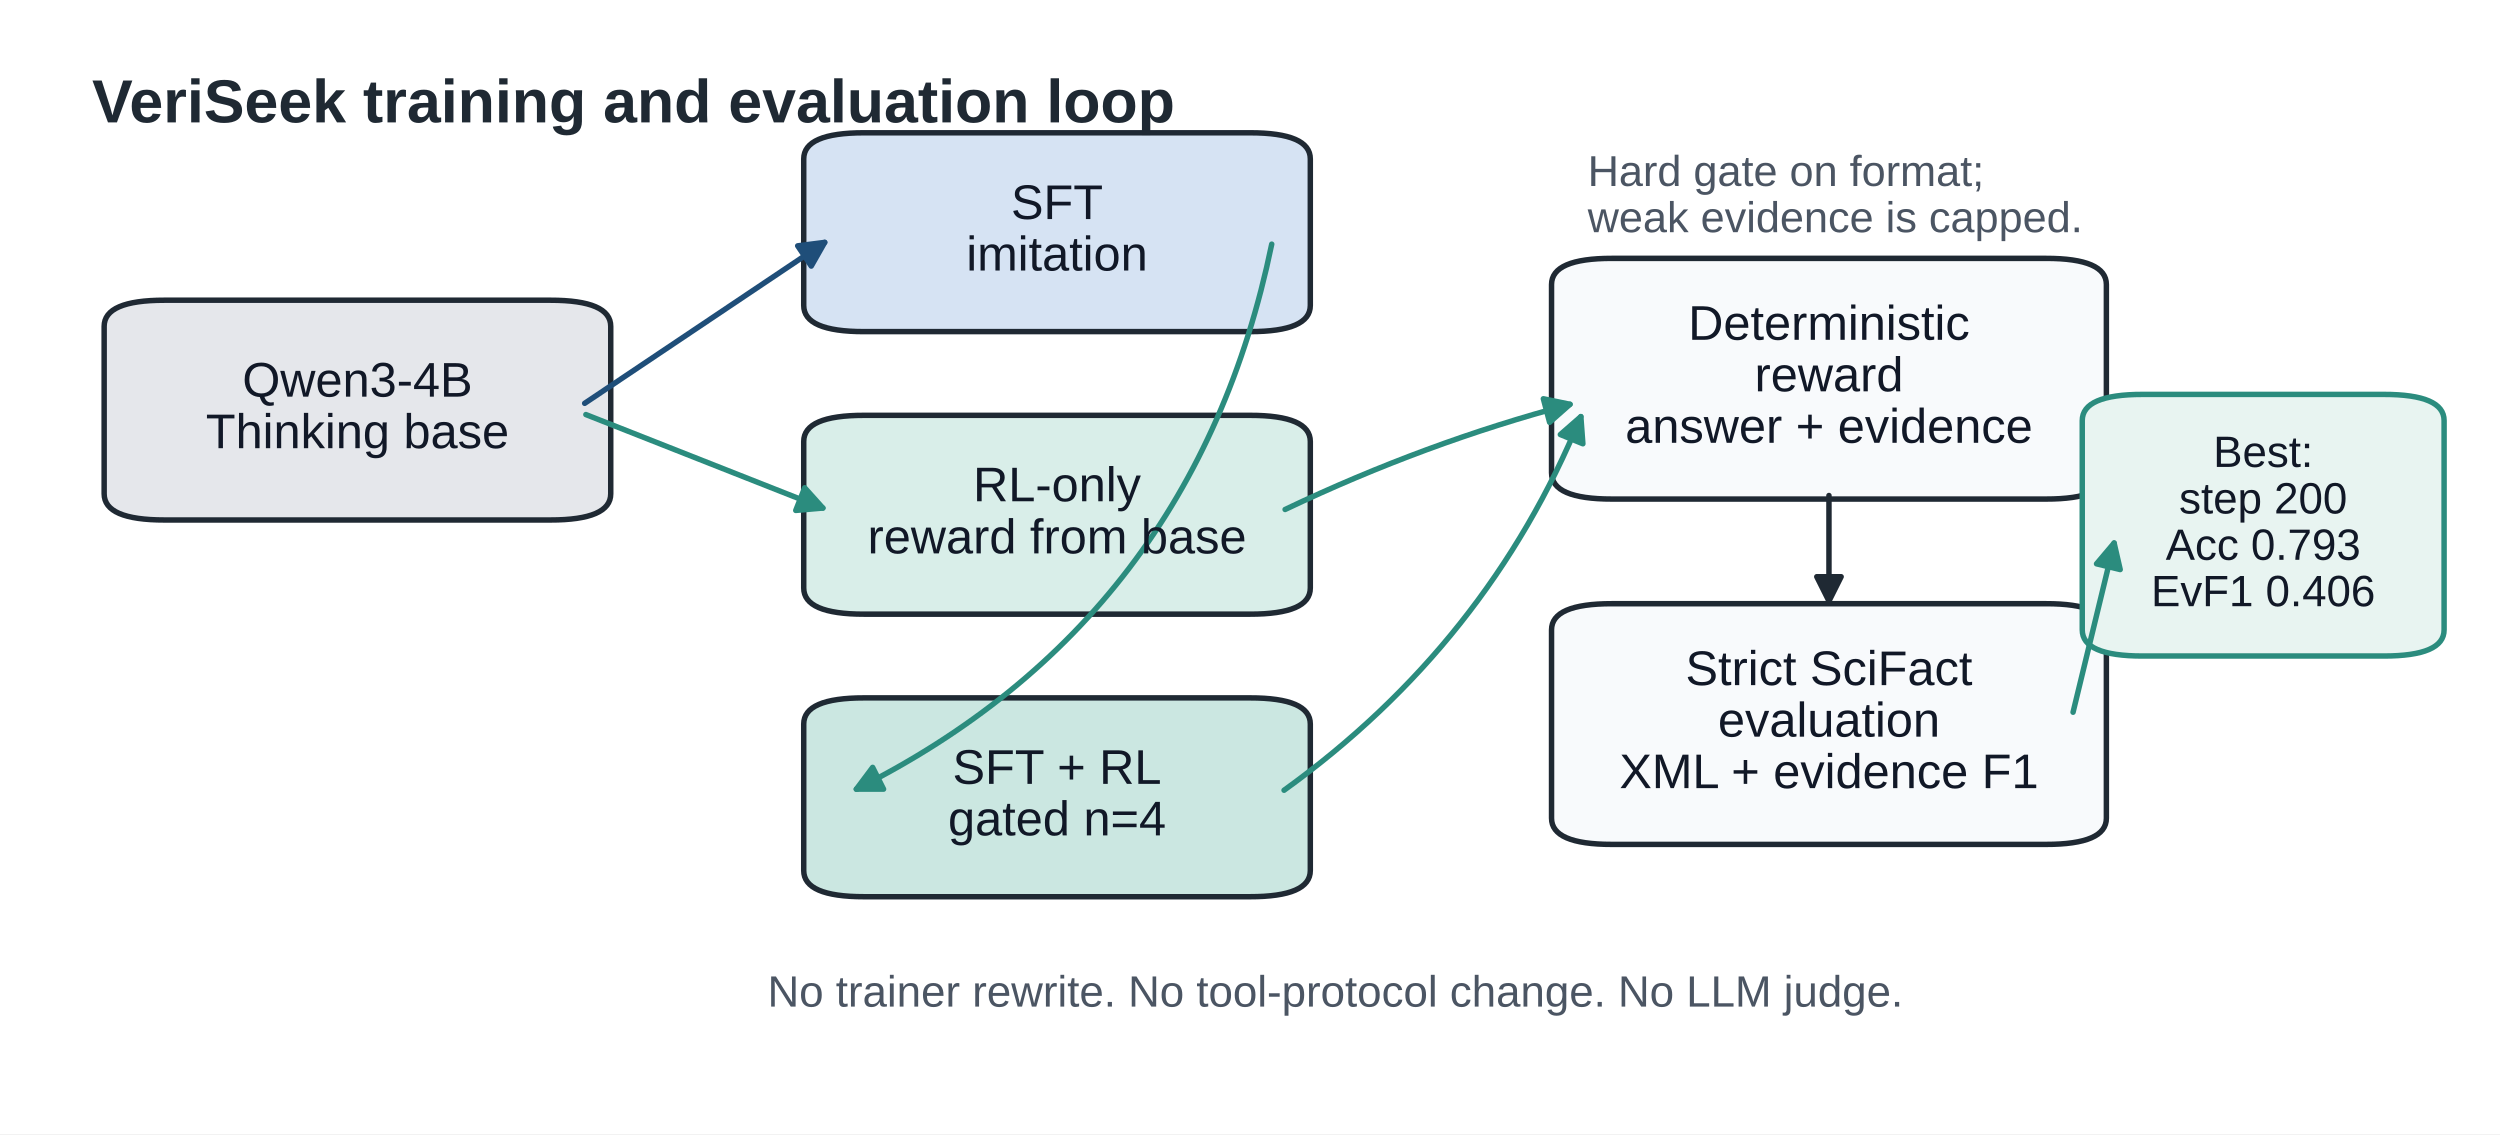
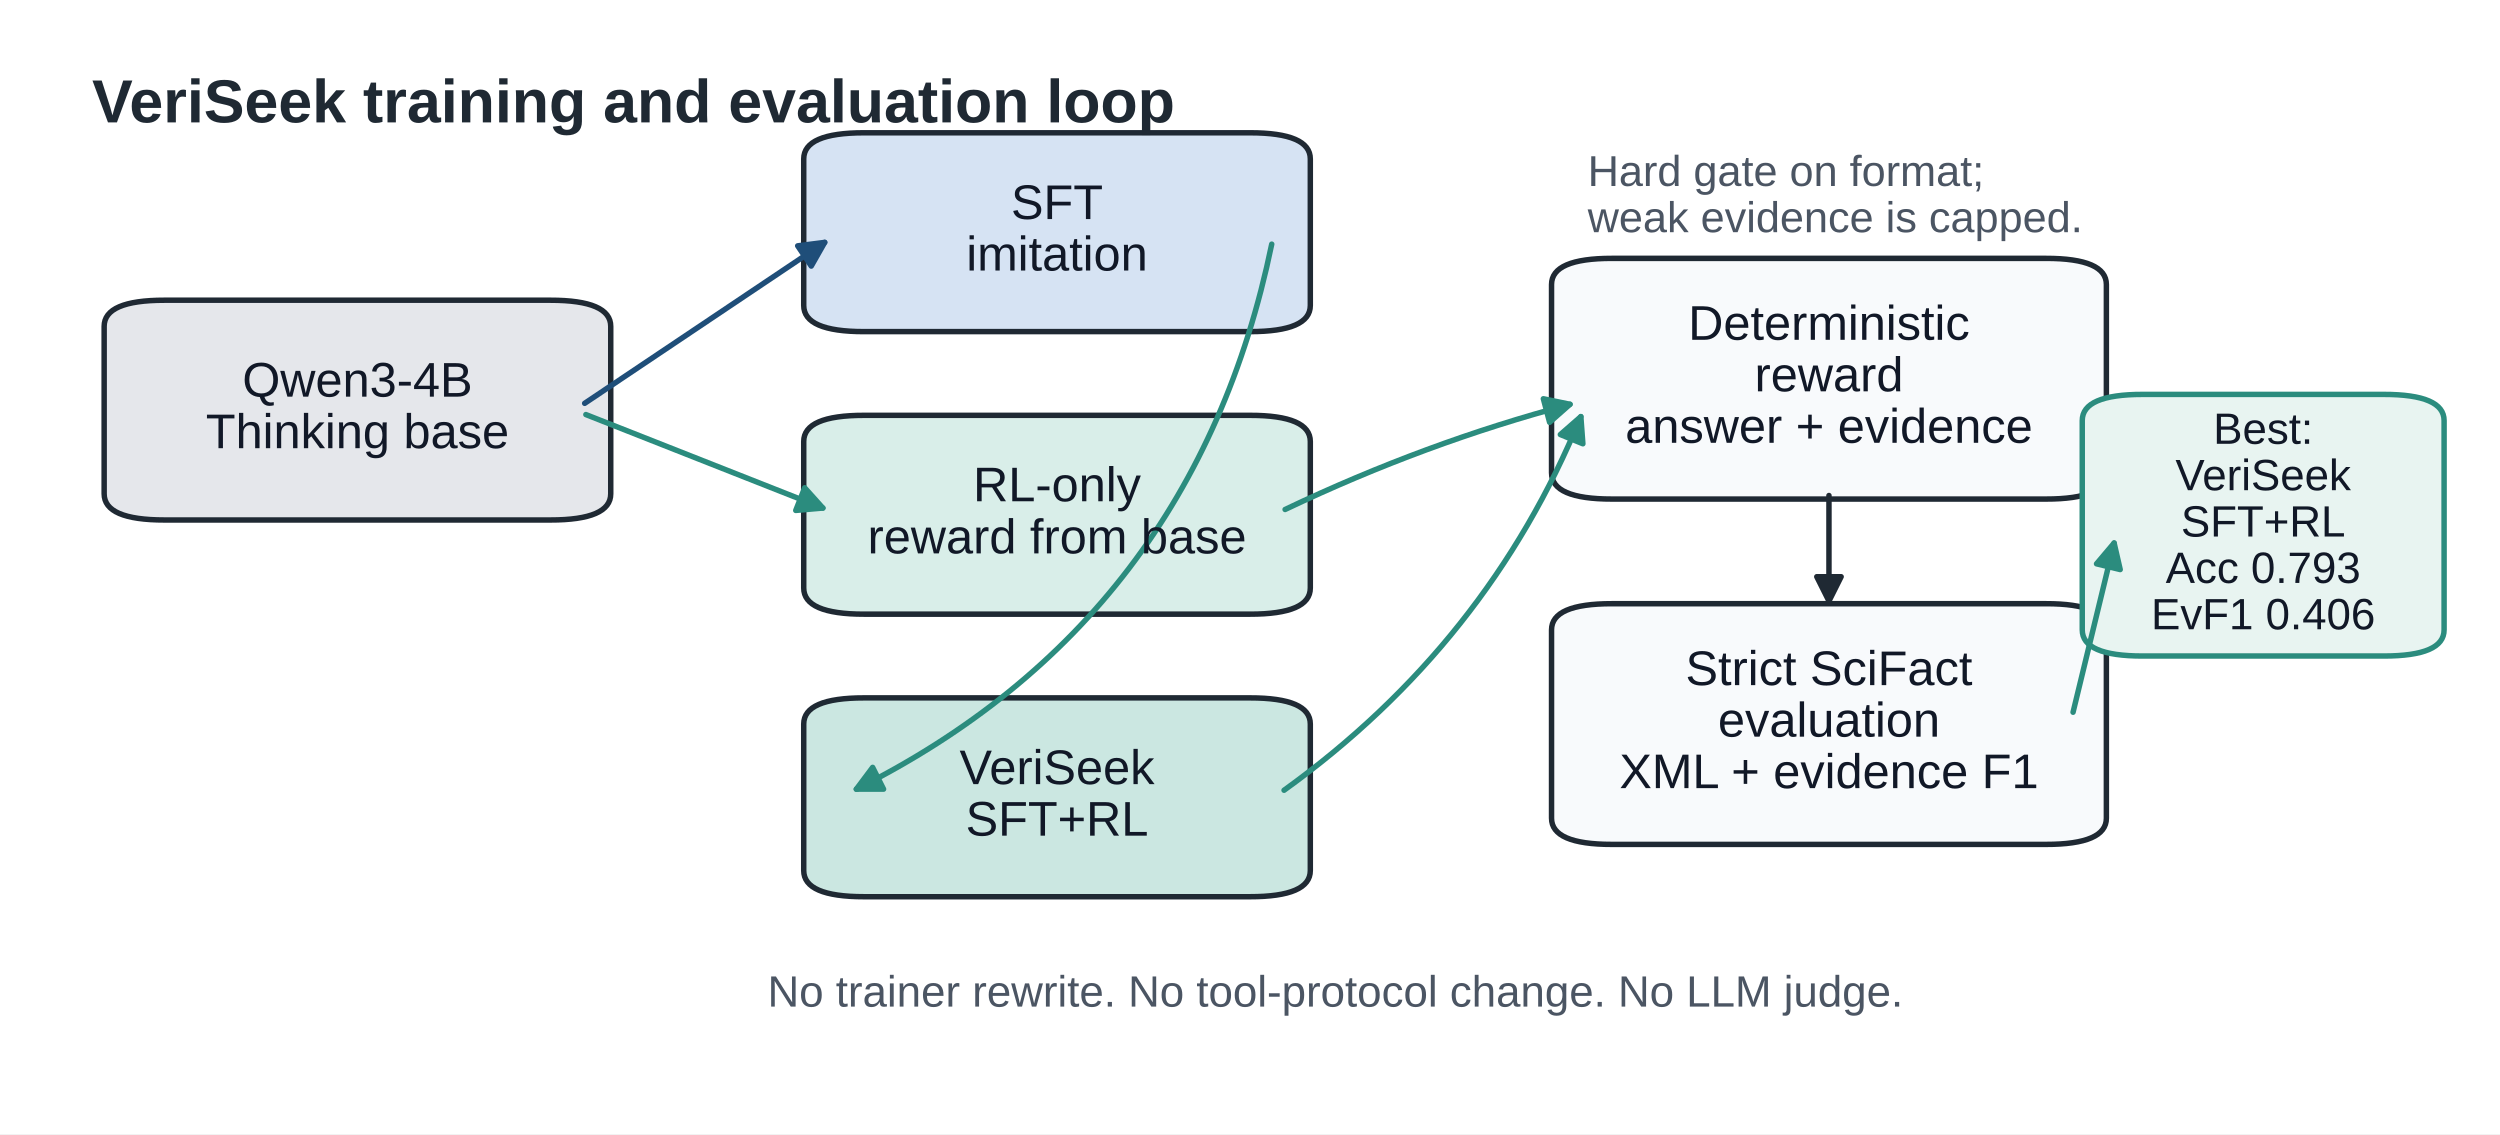
<svg xmlns="http://www.w3.org/2000/svg" width="410.58pt" height="186.264pt" viewBox="0 0 410.58 186.264" version="1.1">
  <defs>
    <style type="text/css">*{stroke-linejoin: round; stroke-linecap: butt}</style>
  </defs>
  <g id="figure_1">
    <g id="patch_1">
      <path d="M 0 186.264  L 410.58 186.264  L 410.58 0  L 0 0  z " style="fill: #ffffff" />
    </g>
    <g id="axes_1">
      <g id="patch_2">
-         <path d="M 27.009 85.398  L 90.398 85.398  Q 100.302 85.398 100.302 81.102  L 100.302 53.603  Q 100.302 49.307 90.398 49.307  L 27.009 49.307  Q 17.105 49.307 17.105 53.603  L 17.105 81.102  Q 17.105 85.398 27.009 85.398  z " clip-path="url(#peeaffe43ac)" style="fill: #e5e7eb; stroke: #1f2933; stroke-width: 0.9; stroke-linejoin: miter" />
+         <path d="M 27.009 85.398  L 90.398 85.398  Q 100.302 85.398 100.302 81.102  L 100.302 53.603  Q 100.302 49.307 90.398 49.307  L 27.009 49.307  Q 17.105 49.307 17.105 53.603  L 17.105 81.102  Q 17.105 85.398 27.009 85.398  z " clip-path="url(#p491277fbdd)" style="fill: #e5e7eb; stroke: #1f2933; stroke-width: 0.9; stroke-linejoin: miter" />
      </g>
      <g id="patch_3">
-         <path d="M 141.901 54.463  L 205.29 54.463  Q 215.195 54.463 215.195 50.166  L 215.195 26.105  Q 215.195 21.808 205.29 21.808  L 141.901 21.808  Q 131.997 21.808 131.997 26.105  L 131.997 50.166  Q 131.997 54.463 141.901 54.463  z " clip-path="url(#peeaffe43ac)" style="fill: #d6e3f3; stroke: #1f2933; stroke-width: 0.9; stroke-linejoin: miter" />
+         <path d="M 141.901 54.463  L 205.29 54.463  Q 215.195 54.463 215.195 50.166  L 215.195 26.105  Q 215.195 21.808 205.29 21.808  L 141.901 21.808  Q 131.997 21.808 131.997 26.105  L 131.997 50.166  Q 131.997 54.463 141.901 54.463  z " clip-path="url(#p491277fbdd)" style="fill: #d6e3f3; stroke: #1f2933; stroke-width: 0.9; stroke-linejoin: miter" />
      </g>
      <g id="patch_4">
-         <path d="M 141.901 100.866  L 205.29 100.866  Q 215.195 100.866 215.195 96.569  L 215.195 72.508  Q 215.195 68.212 205.29 68.212  L 141.901 68.212  Q 131.997 68.212 131.997 72.508  L 131.997 96.569  Q 131.997 100.866 141.901 100.866  z " clip-path="url(#peeaffe43ac)" style="fill: #d9eee9; stroke: #1f2933; stroke-width: 0.9; stroke-linejoin: miter" />
+         <path d="M 141.901 100.866  L 205.29 100.866  Q 215.195 100.866 215.195 96.569  L 215.195 72.508  Q 215.195 68.212 205.29 68.212  L 141.901 68.212  Q 131.997 68.212 131.997 72.508  L 131.997 96.569  Q 131.997 100.866 141.901 100.866  z " clip-path="url(#p491277fbdd)" style="fill: #d9eee9; stroke: #1f2933; stroke-width: 0.9; stroke-linejoin: miter" />
      </g>
      <g id="patch_5">
-         <path d="M 141.901 147.269  L 205.29 147.269  Q 215.195 147.269 215.195 142.973  L 215.195 118.912  Q 215.195 114.615 205.29 114.615  L 141.901 114.615  Q 131.997 114.615 131.997 118.912  L 131.997 142.973  Q 131.997 147.269 141.901 147.269  z " clip-path="url(#peeaffe43ac)" style="fill: #cbe7e1; stroke: #1f2933; stroke-width: 0.9; stroke-linejoin: miter" />
+         <path d="M 141.901 147.269  L 205.29 147.269  Q 215.195 147.269 215.195 142.973  L 215.195 118.912  Q 215.195 114.615 205.29 114.615  L 141.901 114.615  Q 131.997 114.615 131.997 118.912  L 131.997 142.973  Q 131.997 147.269 141.901 147.269  z " clip-path="url(#p491277fbdd)" style="fill: #cbe7e1; stroke: #1f2933; stroke-width: 0.9; stroke-linejoin: miter" />
      </g>
      <g id="patch_6">
-         <path d="M 264.717 81.961  L 336.029 81.961  Q 345.934 81.961 345.934 77.664  L 345.934 46.729  Q 345.934 42.432 336.029 42.432  L 264.717 42.432  Q 254.812 42.432 254.812 46.729  L 254.812 77.664  Q 254.812 81.961 264.717 81.961  z " clip-path="url(#peeaffe43ac)" style="fill: #f8fafc; stroke: #1f2933; stroke-width: 0.9; stroke-linejoin: miter" />
+         <path d="M 264.717 81.961  L 336.029 81.961  Q 345.934 81.961 345.934 77.664  L 345.934 46.729  Q 345.934 42.432 336.029 42.432  L 264.717 42.432  Q 254.812 42.432 254.812 46.729  L 254.812 77.664  Q 254.812 81.961 264.717 81.961  z " clip-path="url(#p491277fbdd)" style="fill: #f8fafc; stroke: #1f2933; stroke-width: 0.9; stroke-linejoin: miter" />
      </g>
      <g id="patch_7">
-         <path d="M 264.717 138.676  L 336.029 138.676  Q 345.934 138.676 345.934 134.379  L 345.934 103.444  Q 345.934 99.147 336.029 99.147  L 264.717 99.147  Q 254.812 99.147 254.812 103.444  L 254.812 134.379  Q 254.812 138.676 264.717 138.676  z " clip-path="url(#peeaffe43ac)" style="fill: #f8fafc; stroke: #1f2933; stroke-width: 0.9; stroke-linejoin: miter" />
+         <path d="M 264.717 138.676  L 336.029 138.676  Q 345.934 138.676 345.934 134.379  L 345.934 103.444  Q 345.934 99.147 336.029 99.147  L 264.717 99.147  Q 254.812 99.147 254.812 103.444  L 254.812 134.379  Q 254.812 138.676 264.717 138.676  z " clip-path="url(#p491277fbdd)" style="fill: #f8fafc; stroke: #1f2933; stroke-width: 0.9; stroke-linejoin: miter" />
      </g>
      <g id="patch_8">
-         <path d="M 351.877 107.74  L 391.495 107.74  Q 401.399 107.74 401.399 103.444  L 401.399 69.071  Q 401.399 64.774 391.495 64.774  L 351.877 64.774  Q 341.972 64.774 341.972 69.071  L 341.972 103.444  Q 341.972 107.74 351.877 107.74  z " clip-path="url(#peeaffe43ac)" style="fill: #e8f4f1; stroke: #2b8c7e; stroke-width: 0.9; stroke-linejoin: miter" />
+         <path d="M 351.877 107.74  L 391.495 107.74  Q 401.399 107.74 401.399 103.444  L 401.399 69.071  Q 401.399 64.774 391.495 64.774  L 351.877 64.774  Q 341.972 64.774 341.972 69.071  L 341.972 103.444  Q 341.972 107.74 351.877 107.74  z " clip-path="url(#p491277fbdd)" style="fill: #e8f4f1; stroke: #2b8c7e; stroke-width: 0.9; stroke-linejoin: miter" />
      </g>
      <g id="patch_9">
-         <path d="M 96.022 66.238  Q 116.151 52.743 135.443 39.809  " clip-path="url(#peeaffe43ac)" style="fill: none; stroke: #1f4e79; stroke-width: 0.9; stroke-linecap: round" />
-         <path d="M 131.007 40.375  L 135.443 39.809  L 133.234 43.698  z " clip-path="url(#peeaffe43ac)" style="fill: #1f4e79; stroke: #1f4e79; stroke-width: 0.9; stroke-linecap: round" />
+         <path d="M 96.022 66.238  Q 116.151 52.743 135.443 39.809  " clip-path="url(#p491277fbdd)" style="fill: none; stroke: #1f4e79; stroke-width: 0.9; stroke-linecap: round" />
+         <path d="M 131.007 40.375  L 135.443 39.809  L 133.234 43.698  z " clip-path="url(#p491277fbdd)" style="fill: #1f4e79; stroke: #1f4e79; stroke-width: 0.9; stroke-linecap: round" />
      </g>
      <g id="patch_10">
-         <path d="M 96.219 68.086  Q 116.148 75.945 135.142 83.436  " clip-path="url(#peeaffe43ac)" style="fill: none; stroke: #2b8c7e; stroke-width: 0.9; stroke-linecap: round" />
-         <path d="M 132.155 80.108  L 135.142 83.436  L 130.687 83.829  z " clip-path="url(#peeaffe43ac)" style="fill: #2b8c7e; stroke: #2b8c7e; stroke-width: 0.9; stroke-linecap: round" />
+         <path d="M 96.219 68.086  Q 116.148 75.945 135.142 83.436  " clip-path="url(#p491277fbdd)" style="fill: none; stroke: #2b8c7e; stroke-width: 0.9; stroke-linecap: round" />
+         <path d="M 132.155 80.108  L 135.142 83.436  L 130.687 83.829  z " clip-path="url(#p491277fbdd)" style="fill: #2b8c7e; stroke: #2b8c7e; stroke-width: 0.9; stroke-linecap: round" />
      </g>
      <g id="patch_11">
-         <path d="M 208.859 40.099  Q 196.096 101.828 140.636 129.606  " clip-path="url(#peeaffe43ac)" style="fill: none; stroke: #2b8c7e; stroke-width: 0.9; stroke-linecap: round" />
-         <path d="M 145.108 129.602  L 140.636 129.606  L 143.317 126.026  z " clip-path="url(#peeaffe43ac)" style="fill: #2b8c7e; stroke: #2b8c7e; stroke-width: 0.9; stroke-linecap: round" />
+         <path d="M 208.859 40.099  Q 196.096 101.828 140.636 129.606  " clip-path="url(#p491277fbdd)" style="fill: none; stroke: #2b8c7e; stroke-width: 0.9; stroke-linecap: round" />
+         <path d="M 145.108 129.602  L 140.636 129.606  L 143.317 126.026  z " clip-path="url(#p491277fbdd)" style="fill: #2b8c7e; stroke: #2b8c7e; stroke-width: 0.9; stroke-linecap: round" />
      </g>
      <g id="patch_12">
-         <path d="M 210.884 129.782  Q 244.357 105.665 259.626 68.422  " clip-path="url(#peeaffe43ac)" style="fill: none; stroke: #2b8c7e; stroke-width: 0.9; stroke-linecap: round" />
-         <path d="M 256.258 71.365  L 259.626 68.422  L 259.959 72.882  z " clip-path="url(#peeaffe43ac)" style="fill: #2b8c7e; stroke: #2b8c7e; stroke-width: 0.9; stroke-linecap: round" />
+         <path d="M 210.884 129.782  Q 244.357 105.665 259.626 68.422  " clip-path="url(#p491277fbdd)" style="fill: none; stroke: #2b8c7e; stroke-width: 0.9; stroke-linecap: round" />
+         <path d="M 256.258 71.365  L 259.626 68.422  L 259.959 72.882  z " clip-path="url(#p491277fbdd)" style="fill: #2b8c7e; stroke: #2b8c7e; stroke-width: 0.9; stroke-linecap: round" />
      </g>
      <g id="patch_13">
-         <path d="M 211.056 83.672  Q 234.125 72.691 257.847 66.398  " clip-path="url(#peeaffe43ac)" style="fill: none; stroke: #2b8c7e; stroke-width: 0.9; stroke-linecap: round" />
-         <path d="M 253.468 65.49  L 257.847 66.398  L 254.494 69.357  z " clip-path="url(#peeaffe43ac)" style="fill: #2b8c7e; stroke: #2b8c7e; stroke-width: 0.9; stroke-linecap: round" />
+         <path d="M 211.056 83.672  Q 234.125 72.691 257.847 66.398  " clip-path="url(#p491277fbdd)" style="fill: none; stroke: #2b8c7e; stroke-width: 0.9; stroke-linecap: round" />
+         <path d="M 253.468 65.49  L 257.847 66.398  L 254.494 69.357  z " clip-path="url(#p491277fbdd)" style="fill: #2b8c7e; stroke: #2b8c7e; stroke-width: 0.9; stroke-linecap: round" />
      </g>
      <g id="patch_14">
-         <path d="M 300.373 81.382  Q 300.373 90.553 300.373 98.717  " clip-path="url(#peeaffe43ac)" style="fill: none; stroke: #1f2933; stroke-width: 0.9; stroke-linecap: round" />
-         <path d="M 302.373 94.717  L 300.373 98.717  L 298.373 94.717  z " clip-path="url(#peeaffe43ac)" style="fill: #1f2933; stroke: #1f2933; stroke-width: 0.9; stroke-linecap: round" />
+         <path d="M 300.373 81.382  Q 300.373 90.553 300.373 98.717  " clip-path="url(#p491277fbdd)" style="fill: none; stroke: #1f2933; stroke-width: 0.9; stroke-linecap: round" />
+         <path d="M 302.373 94.717  L 300.373 98.717  L 298.373 94.717  z " clip-path="url(#p491277fbdd)" style="fill: #1f2933; stroke: #1f2933; stroke-width: 0.9; stroke-linecap: round" />
      </g>
      <g id="patch_15">
-         <path d="M 340.462 116.97  Q 343.952 102.587 347.205 89.181  " clip-path="url(#peeaffe43ac)" style="fill: none; stroke: #2b8c7e; stroke-width: 0.9; stroke-linecap: round" />
-         <path d="M 344.319 92.597  L 347.205 89.181  L 348.206 93.54  z " clip-path="url(#peeaffe43ac)" style="fill: #2b8c7e; stroke: #2b8c7e; stroke-width: 0.9; stroke-linecap: round" />
+         <path d="M 340.462 116.97  Q 343.952 102.587 347.205 89.181  " clip-path="url(#p491277fbdd)" style="fill: none; stroke: #2b8c7e; stroke-width: 0.9; stroke-linecap: round" />
+         <path d="M 344.319 92.597  L 347.205 89.181  L 348.206 93.54  z " clip-path="url(#p491277fbdd)" style="fill: #2b8c7e; stroke: #2b8c7e; stroke-width: 0.9; stroke-linecap: round" />
      </g>
      <g id="text_1">
        <text style="font-weight: 700; font-size: 10px; font-family: 'Arial', 'Helvetica', 'DejaVu Sans', sans-serif; text-anchor: start; fill: #1f2933" x="15.124" y="20.099" transform="rotate(-0 15.1236 20.09934)">VeriSeek training and evaluation loop</text>
      </g>
      <g id="text_2">
        <text style="font-size: 8px; font-family: 'Arial', 'Helvetica', 'DejaVu Sans', sans-serif; fill: #111827" transform="translate(39.8059 65.1429)">Qwen3-4B</text>
        <text style="font-size: 8px; font-family: 'Arial', 'Helvetica', 'DejaVu Sans', sans-serif; fill: #111827" transform="translate(33.8009 73.6044)">Thinking base</text>
      </g>
      <g id="text_3">
        <text style="font-size: 8px; font-family: 'Arial', 'Helvetica', 'DejaVu Sans', sans-serif; fill: #111827" transform="translate(166.0412 35.9729)">SFT</text>
        <text style="font-size: 8px; font-family: 'Arial', 'Helvetica', 'DejaVu Sans', sans-serif; fill: #111827" transform="translate(158.7019 44.4344)">imitation</text>
      </g>
      <g id="text_4">
        <text style="font-size: 8px; font-family: 'Arial', 'Helvetica', 'DejaVu Sans', sans-serif; fill: #111827" transform="translate(159.8131 82.3293)">RL-only</text>
        <text style="font-size: 8px; font-family: 'Arial', 'Helvetica', 'DejaVu Sans', sans-serif; fill: #111827" transform="translate(142.475 90.88455)">reward from base</text>
      </g>
      <g id="text_5">
-         <text style="font-size: 8px; font-family: 'Arial', 'Helvetica', 'DejaVu Sans', sans-serif; fill: #111827" transform="translate(156.4393 128.7326)">SFT + RL</text>
-         <text style="font-size: 8px; font-family: 'Arial', 'Helvetica', 'DejaVu Sans', sans-serif; fill: #111827" transform="translate(155.6906 137.1941)">gated n=4</text>
+         <text style="font-size: 8px; font-family: 'Arial', 'Helvetica', 'DejaVu Sans', sans-serif; fill: #111827" transform="translate(157.5856 128.7795)">VeriSeek</text>
+         <text style="font-size: 8px; font-family: 'Arial', 'Helvetica', 'DejaVu Sans', sans-serif; fill: #111827" transform="translate(158.5918 137.241)">SFT+RL</text>
      </g>
      <g id="text_6">
        <text style="font-size: 8px; font-family: 'Arial', 'Helvetica', 'DejaVu Sans', sans-serif; fill: #111827" transform="translate(277.2588 55.80311)">Deterministic</text>
        <text style="font-size: 8px; font-family: 'Arial', 'Helvetica', 'DejaVu Sans', sans-serif; fill: #111827" transform="translate(288.1476 64.26461)">reward</text>
        <text style="font-size: 8px; font-family: 'Arial', 'Helvetica', 'DejaVu Sans', sans-serif; fill: #111827" transform="translate(266.9101 72.72611)">answer + evidence</text>
      </g>
      <g id="text_7">
        <text style="font-size: 8px; font-family: 'Arial', 'Helvetica', 'DejaVu Sans', sans-serif; fill: #111827" transform="translate(276.8151 112.5182)">Strict SciFact</text>
        <text style="font-size: 8px; font-family: 'Arial', 'Helvetica', 'DejaVu Sans', sans-serif; fill: #111827" transform="translate(282.1382 120.9797)">evaluation</text>
        <text style="font-size: 8px; font-family: 'Arial', 'Helvetica', 'DejaVu Sans', sans-serif; fill: #111827" transform="translate(265.9507 129.4412)">XML + evidence F1</text>
      </g>
      <g id="text_8">
-         <text style="font-size: 7.2px; font-family: 'Arial', 'Helvetica', 'DejaVu Sans', sans-serif; fill: #111827" transform="translate(363.4821 76.6829)">Best:</text>
-         <text style="font-size: 7.2px; font-family: 'Arial', 'Helvetica', 'DejaVu Sans', sans-serif; fill: #111827" transform="translate(357.8757 84.3239)">step 200</text>
-         <text style="font-size: 7.2px; font-family: 'Arial', 'Helvetica', 'DejaVu Sans', sans-serif; fill: #111827" transform="translate(355.6763 91.93925)">Acc 0.793</text>
-         <text style="font-size: 7.2px; font-family: 'Arial', 'Helvetica', 'DejaVu Sans', sans-serif; fill: #111827" transform="translate(353.2755 99.5546)">EvF1 0.406</text>
+         <text style="font-size: 7.2px; font-family: 'Arial', 'Helvetica', 'DejaVu Sans', sans-serif; fill: #111827" transform="translate(363.4821 72.88805)">Best:</text>
+         <text style="font-size: 7.2px; font-family: 'Arial', 'Helvetica', 'DejaVu Sans', sans-serif; fill: #111827" transform="translate(357.2766 80.5034)">VeriSeek</text>
+         <text style="font-size: 7.2px; font-family: 'Arial', 'Helvetica', 'DejaVu Sans', sans-serif; fill: #111827" transform="translate(358.1822 88.11875)">SFT+RL</text>
+         <text style="font-size: 7.2px; font-family: 'Arial', 'Helvetica', 'DejaVu Sans', sans-serif; fill: #111827" transform="translate(355.6763 95.7341)">Acc 0.793</text>
+         <text style="font-size: 7.2px; font-family: 'Arial', 'Helvetica', 'DejaVu Sans', sans-serif; fill: #111827" transform="translate(353.2755 103.3495)">EvF1 0.406</text>
      </g>
      <g id="text_9">
        <text style="font-size: 7.2px; font-family: 'Arial', 'Helvetica', 'DejaVu Sans', sans-serif; text-anchor: start; fill: #4b5563" x="126.054" y="165.315" transform="rotate(-0 126.054 165.3149)">No trainer rewrite. No tool-protocol change. No LLM judge.</text>
      </g>
      <g id="text_10">
        <text style="font-size: 7.1px; font-family: 'Arial', 'Helvetica', 'DejaVu Sans', sans-serif; fill: #4b5563" transform="translate(260.7552 30.54274)">Hard gate on format;</text>
        <text style="font-size: 7.1px; font-family: 'Arial', 'Helvetica', 'DejaVu Sans', sans-serif; fill: #4b5563" transform="translate(260.7552 38.13552)">weak evidence is capped.</text>
      </g>
    </g>
  </g>
  <defs>
-     <clipPath id="peeaffe43ac">
+     <clipPath id="p491277fbdd">
      <rect x="7.2" y="7.2" width="396.18" height="171.864" />
    </clipPath>
  </defs>
</svg>
